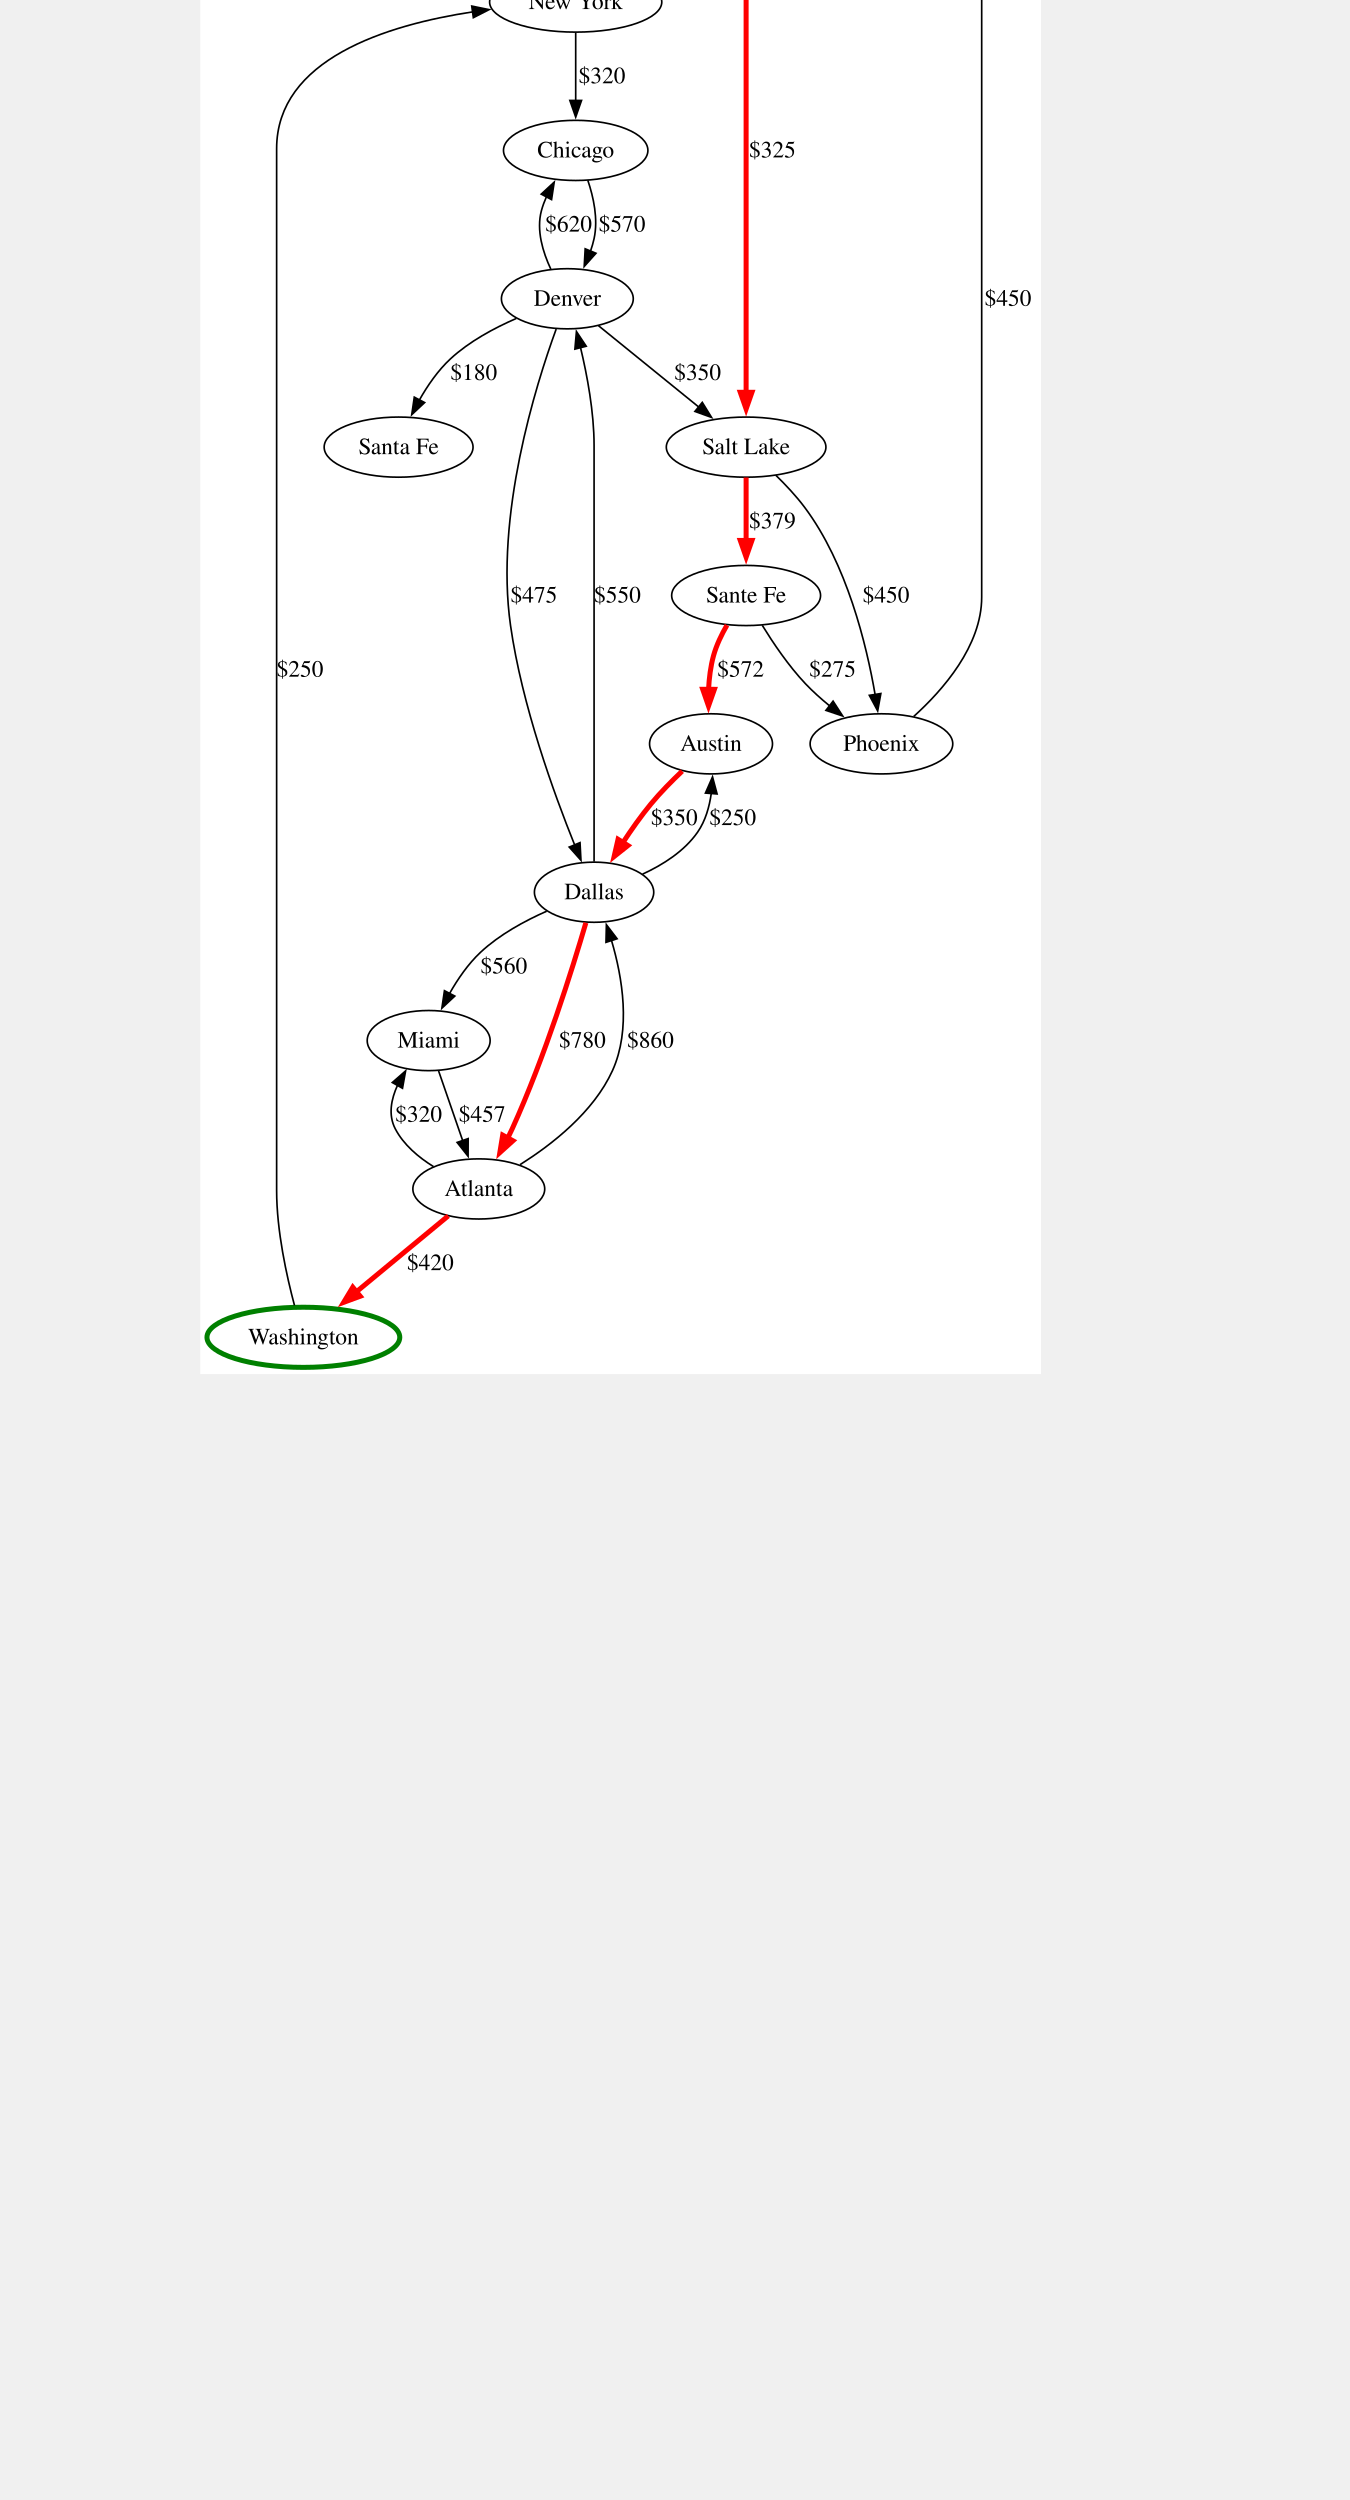
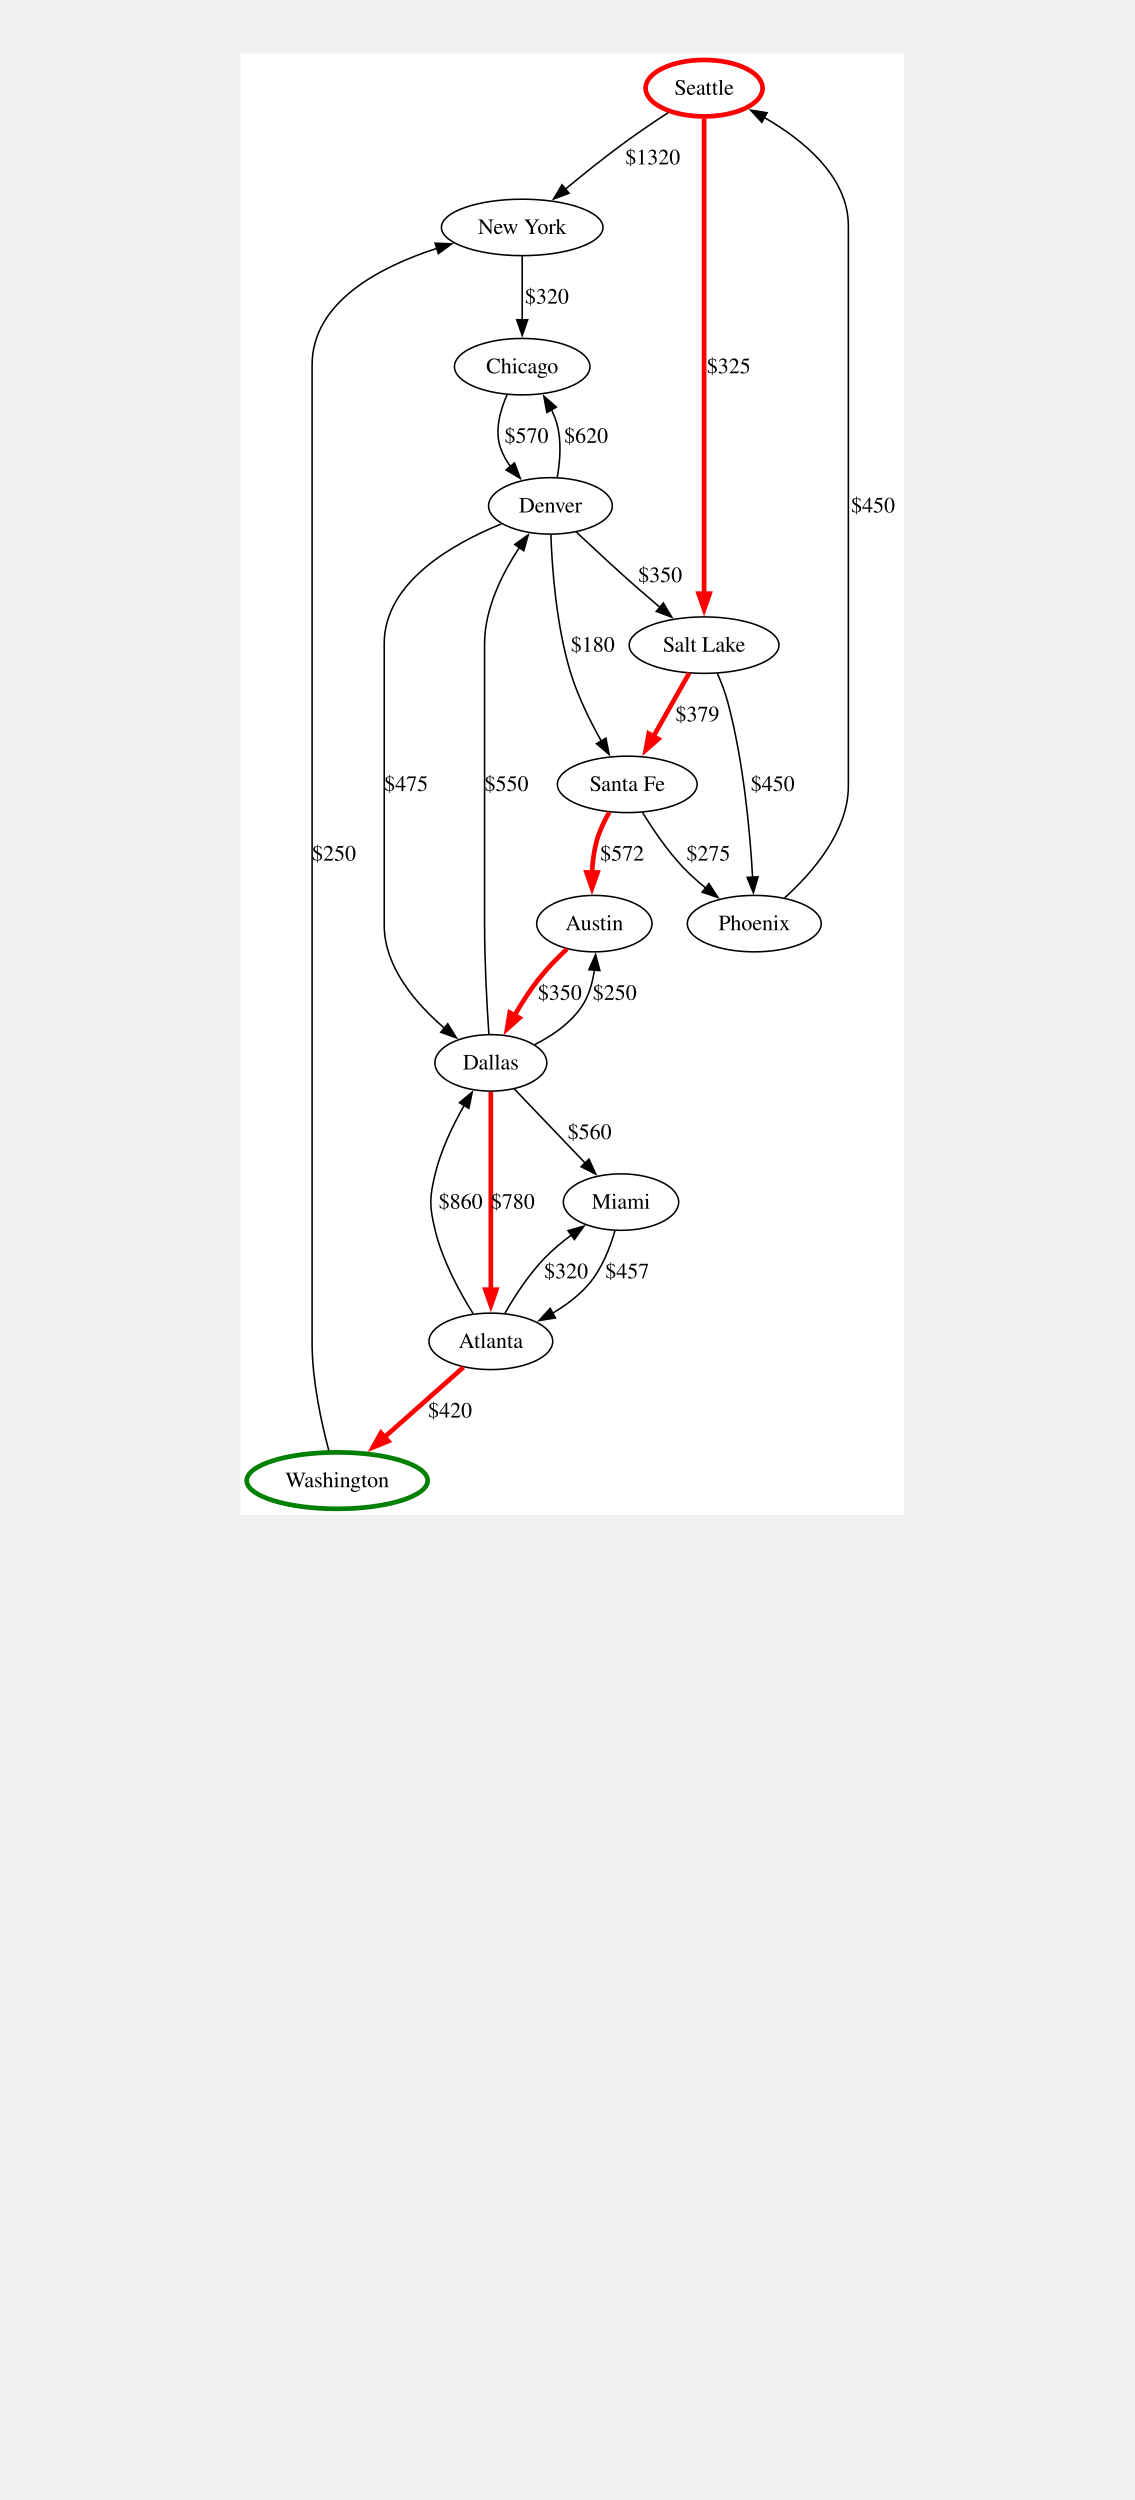
- <svg xmlns="http://www.w3.org/2000/svg" width="503pt" height="932pt" style="overflow: hidden; ">
-   <g id="viewport-20250327194811156" class="svg-pan-zoom_viewport" transform="matrix(0.8304721,0,0,0.8304721,99.5533,-91)" style="transform: matrix(0.830472, 0, 0, 0.830472, 99.5533, -91.00001);">
+ <svg xmlns="http://www.w3.org/2000/svg" width="423pt" height="932pt" style="overflow: hidden; ">
+   <g id="viewport-20250327195711952" class="svg-pan-zoom_viewport" transform="matrix(0.7794173,0,0,0.7794173,119.5124,26.683)" style="transform: matrix(0.779417, 0, 0, 0.779417, 119.5124, 26.683);">
    <g id="graph0" class="graph" transform="scale(1 1) rotate(0) translate(4 928)">
-       <polygon fill="white" stroke="none" points="-4,4 -4,-928 499.2,-928 499.2,4 -4,4" />
+       <polygon fill="white" stroke="none" points="-4,4 -4,-928 419.2,-928 419.2,4 -4,4" />
      <g id="node1" class="node">
-         <ellipse fill="none" stroke="red" stroke-width="3" cx="322.7" cy="-906" rx="37.31" ry="18" />
-         <text text-anchor="middle" x="322.7" y="-901.8" font-family="Times,serif" font-size="14.00">Seattle</text>
+         <ellipse fill="none" stroke="red" stroke-width="3" cx="291.7" cy="-906" rx="37.31" ry="18" />
+         <text text-anchor="middle" x="291.7" y="-901.8" font-family="Times,serif" font-size="14.00">Seattle</text>
      </g>
      <g id="node3" class="node">
-         <ellipse fill="none" stroke="black" cx="220.7" cy="-817.2" rx="51.53" ry="18" />
-         <text text-anchor="middle" x="220.7" y="-813" font-family="Times,serif" font-size="14.00">New York</text>
+         <ellipse fill="none" stroke="black" cx="175.7" cy="-817.2" rx="51.53" ry="18" />
+         <text text-anchor="middle" x="175.7" y="-813" font-family="Times,serif" font-size="14.00">New York</text>
      </g>
      <g id="edge1" class="edge">
-         <path fill="none" stroke="black" d="M298.92,-890.72C289.63,-884.75 279.1,-877.46 270.2,-870 260.63,-861.97 250.94,-852.26 242.71,-843.42" />
-         <polygon fill="black" stroke="black" points="245.36,-841.14 236.03,-836.1 240.18,-845.85 245.36,-841.14" />
-         <text text-anchor="middle" x="289.95" y="-857.4" font-family="Times,serif" font-size="14.00"> $1320</text>
+         <path fill="none" stroke="black" d="M268.89,-890.48C259.55,-884.36 248.72,-877.03 239.2,-870 227.13,-861.09 214.23,-850.72 203.23,-841.62" />
+         <polygon fill="black" stroke="black" points="205.58,-839.02 195.66,-835.3 201.09,-844.4 205.58,-839.02" />
+         <text text-anchor="middle" x="258.95" y="-857.4" font-family="Times,serif" font-size="14.00"> $1320</text>
      </g>
      <g id="node4" class="node">
-         <ellipse fill="none" stroke="black" cx="322.7" cy="-550.8" rx="47.77" ry="18" />
-         <text text-anchor="middle" x="322.7" y="-546.6" font-family="Times,serif" font-size="14.00">Salt Lake</text>
+         <ellipse fill="none" stroke="black" cx="291.7" cy="-550.8" rx="47.77" ry="18" />
+         <text text-anchor="middle" x="291.7" y="-546.6" font-family="Times,serif" font-size="14.00">Salt Lake</text>
      </g>
      <g id="edge2" class="edge">
-         <path fill="none" stroke="red" stroke-width="3" d="M322.7,-886.71C322.7,-869.15 322.7,-841.86 322.7,-818.2 322.7,-818.2 322.7,-818.2 322.7,-638.6 322.7,-620.33 322.7,-599.89 322.7,-583.44" />
-         <polygon fill="red" stroke="red" stroke-width="3" points="326.2,-583.63 322.7,-573.63 319.2,-583.63 326.2,-583.63" />
-         <text text-anchor="middle" x="338.45" y="-724.2" font-family="Times,serif" font-size="14.00"> $325</text>
+         <path fill="none" stroke="red" stroke-width="3" d="M291.7,-886.71C291.7,-869.15 291.7,-841.86 291.7,-818.2 291.7,-818.2 291.7,-818.2 291.7,-638.6 291.7,-620.33 291.7,-599.89 291.7,-583.44" />
+         <polygon fill="red" stroke="red" stroke-width="3" points="295.2,-583.63 291.7,-573.63 288.2,-583.63 295.2,-583.63" />
+         <text text-anchor="middle" x="307.45" y="-724.2" font-family="Times,serif" font-size="14.00"> $325</text>
      </g>
      <g id="node2" class="node">
        <ellipse fill="none" stroke="green" stroke-width="3" cx="57.7" cy="-18" rx="57.7" ry="18" />
        <text text-anchor="middle" x="57.7" y="-13.8" font-family="Times,serif" font-size="14.00">Washington</text>
      </g>
      <g id="edge21" class="edge">
-         <path fill="none" stroke="black" d="M52.38,-37.11C47.72,-54.55 41.7,-81.74 41.7,-105.8 41.7,-729.4 41.7,-729.4 41.7,-729.4 41.7,-782.97 107.42,-803.49 159.22,-811.34" />
-         <polygon fill="black" stroke="black" points="158.48,-814.78 168.87,-812.67 159.44,-807.84 158.48,-814.78" />
+         <path fill="none" stroke="black" d="M52.38,-37.11C47.72,-54.55 41.7,-81.74 41.7,-105.8 41.7,-729.4 41.7,-729.4 41.7,-729.4 41.7,-769.39 84.26,-791.87 121.4,-803.88" />
+         <polygon fill="black" stroke="black" points="120.16,-807.16 130.75,-806.7 122.19,-800.46 120.16,-807.16" />
        <text text-anchor="middle" x="55.7" y="-413.4" font-family="Times,serif" font-size="14.00">$250</text>
      </g>
      <g id="node9" class="node">
-         <ellipse fill="none" stroke="black" cx="220.7" cy="-728.4" rx="43.22" ry="18" />
-         <text text-anchor="middle" x="220.7" y="-724.2" font-family="Times,serif" font-size="14.00">Chicago</text>
+         <ellipse fill="none" stroke="black" cx="175.7" cy="-728.4" rx="43.22" ry="18" />
+         <text text-anchor="middle" x="175.7" y="-724.2" font-family="Times,serif" font-size="14.00">Chicago</text>
      </g>
      <g id="edge22" class="edge">
-         <path fill="none" stroke="black" d="M220.7,-799.05C220.7,-787.36 220.7,-771.59 220.7,-758.02" />
-         <polygon fill="black" stroke="black" points="224.2,-758.32 220.7,-748.32 217.2,-758.32 224.2,-758.32" />
-         <text text-anchor="middle" x="236.45" y="-768.6" font-family="Times,serif" font-size="14.00"> $320</text>
+         <path fill="none" stroke="black" d="M175.7,-799.05C175.7,-787.36 175.7,-771.59 175.7,-758.02" />
+         <polygon fill="black" stroke="black" points="179.2,-758.32 175.7,-748.32 172.2,-758.32 179.2,-758.32" />
+         <text text-anchor="middle" x="191.45" y="-768.6" font-family="Times,serif" font-size="14.00"> $320</text>
      </g>
      <g id="node5" class="node">
-         <ellipse fill="none" stroke="black" cx="403.7" cy="-373.2" rx="42.69" ry="18" />
-         <text text-anchor="middle" x="403.7" y="-369" font-family="Times,serif" font-size="14.00">Phoenix</text>
+         <ellipse fill="none" stroke="black" cx="323.7" cy="-373.2" rx="42.69" ry="18" />
+         <text text-anchor="middle" x="323.7" y="-369" font-family="Times,serif" font-size="14.00">Phoenix</text>
      </g>
      <g id="edge3" class="edge">
-         <path fill="none" stroke="black" d="M340.48,-533.96C346.35,-528.25 352.66,-521.54 357.7,-514.8 382.98,-481.04 394.75,-432.74 399.95,-402.45" />
-         <polygon fill="black" stroke="black" points="403.35,-403.33 401.45,-392.91 396.44,-402.24 403.35,-403.33" />
-         <text text-anchor="middle" x="406.45" y="-457.8" font-family="Times,serif" font-size="14.00"> $450</text>
+         <path fill="none" stroke="black" d="M300.18,-532.7C302.64,-527.11 305.09,-520.8 306.7,-514.8 316.92,-476.78 321.01,-431.31 322.64,-402.59" />
+         <polygon fill="black" stroke="black" points="326.12,-403.05 323.12,-392.89 319.13,-402.7 326.12,-403.05" />
+         <text text-anchor="middle" x="335.45" y="-457.8" font-family="Times,serif" font-size="14.00"> $450</text>
      </g>
      <g id="node6" class="node">
-         <ellipse fill="none" stroke="black" cx="322.7" cy="-462" rx="44.56" ry="18" />
-         <text text-anchor="middle" x="322.7" y="-457.8" font-family="Times,serif" font-size="14.00">Sante Fe</text>
+         <ellipse fill="none" stroke="black" cx="242.7" cy="-462" rx="44.56" ry="18" />
+         <text text-anchor="middle" x="242.7" y="-457.8" font-family="Times,serif" font-size="14.00">Santa Fe</text>
      </g>
      <g id="edge4" class="edge">
-         <path fill="none" stroke="red" stroke-width="3" d="M322.7,-532.65C322.7,-521.9 322.7,-507.71 322.7,-494.95" />
-         <polygon fill="red" stroke="red" stroke-width="3" points="326.2,-494.95 322.7,-484.95 319.2,-494.95 326.2,-494.95" />
-         <text text-anchor="middle" x="338.45" y="-502.2" font-family="Times,serif" font-size="14.00"> $379</text>
+         <path fill="none" stroke="red" stroke-width="3" d="M282.26,-533.06C275.79,-521.61 267.04,-506.11 259.41,-492.6" />
+         <polygon fill="red" stroke="red" stroke-width="3" points="262.49,-490.92 254.52,-483.93 256.39,-494.36 262.49,-490.92" />
+         <text text-anchor="middle" x="287.45" y="-502.2" font-family="Times,serif" font-size="14.00"> $379</text>
      </g>
      <g id="edge5" class="edge">
-         <path fill="none" stroke="black" d="M423.02,-389.6C440.56,-405.44 463.7,-431.87 463.7,-461 463.7,-818.2 463.7,-818.2 463.7,-818.2 463.7,-863.26 410.83,-885.68 369.84,-896.3" />
-         <polygon fill="black" stroke="black" points="369.03,-892.89 360.12,-898.63 370.66,-899.7 369.03,-892.89" />
-         <text text-anchor="middle" x="479.45" y="-635.4" font-family="Times,serif" font-size="14.00"> $450</text>
+         <path fill="none" stroke="black" d="M343.02,-389.6C360.56,-405.44 383.7,-431.87 383.7,-461 383.7,-818.2 383.7,-818.2 383.7,-818.2 383.7,-849.51 355.17,-872.87 329.88,-887.42" />
+         <polygon fill="black" stroke="black" points="328.51,-884.18 321.39,-892.02 331.85,-890.33 328.51,-884.18" />
+         <text text-anchor="middle" x="399.45" y="-635.4" font-family="Times,serif" font-size="14.00"> $450</text>
      </g>
      <g id="edge7" class="edge">
-         <path fill="none" stroke="black" d="M332.36,-444.15C338.91,-433.5 348.16,-419.81 358.2,-409.2 362.57,-404.59 367.59,-400.1 372.65,-395.96" />
-         <polygon fill="black" stroke="black" points="374.75,-398.77 380.51,-389.87 370.46,-393.23 374.75,-398.77" />
-         <text text-anchor="middle" x="374.45" y="-413.4" font-family="Times,serif" font-size="14.00"> $275</text>
+         <path fill="none" stroke="black" d="M252.36,-444.15C258.91,-433.5 268.16,-419.81 278.2,-409.2 282.57,-404.59 287.59,-400.1 292.65,-395.96" />
+         <polygon fill="black" stroke="black" points="294.75,-398.77 300.51,-389.87 290.46,-393.23 294.75,-398.77" />
+         <text text-anchor="middle" x="294.45" y="-413.4" font-family="Times,serif" font-size="14.00"> $275</text>
      </g>
      <g id="node7" class="node">
-         <ellipse fill="none" stroke="black" cx="301.7" cy="-373.2" rx="36.79" ry="18" />
-         <text text-anchor="middle" x="301.7" y="-369" font-family="Times,serif" font-size="14.00">Austin</text>
+         <ellipse fill="none" stroke="black" cx="221.7" cy="-373.2" rx="36.79" ry="18" />
+         <text text-anchor="middle" x="221.7" y="-369" font-family="Times,serif" font-size="14.00">Austin</text>
      </g>
      <g id="edge6" class="edge">
-         <path fill="none" stroke="red" stroke-width="3" d="M311.25,-444.26C308.03,-438.7 304.94,-432.3 303.2,-426 301.43,-419.57 300.56,-412.52 300.22,-405.75" />
-         <polygon fill="red" stroke="red" stroke-width="3" points="303.72,-405.83 300.19,-395.84 296.72,-405.85 303.72,-405.83" />
-         <text text-anchor="middle" x="319.45" y="-413.4" font-family="Times,serif" font-size="14.00"> $572</text>
+         <path fill="none" stroke="red" stroke-width="3" d="M231.25,-444.26C228.03,-438.7 224.94,-432.3 223.2,-426 221.43,-419.57 220.56,-412.52 220.22,-405.75" />
+         <polygon fill="red" stroke="red" stroke-width="3" points="223.72,-405.83 220.19,-395.84 216.72,-405.85 223.72,-405.83" />
+         <text text-anchor="middle" x="239.45" y="-413.4" font-family="Times,serif" font-size="14.00"> $572</text>
      </g>
      <g id="node10" class="node">
-         <ellipse fill="none" stroke="black" cx="231.7" cy="-284.4" rx="35.71" ry="18" />
-         <text text-anchor="middle" x="231.7" y="-280.2" font-family="Times,serif" font-size="14.00">Dallas</text>
+         <ellipse fill="none" stroke="black" cx="155.7" cy="-284.4" rx="35.71" ry="18" />
+         <text text-anchor="middle" x="155.7" y="-280.2" font-family="Times,serif" font-size="14.00">Dallas</text>
      </g>
      <g id="edge12" class="edge">
-         <path fill="none" stroke="red" stroke-width="3" d="M284.44,-356.88C278.23,-351.01 271.36,-344.06 265.7,-337.2 259.82,-330.08 254.07,-321.91 249.01,-314.19" />
-         <polygon fill="red" stroke="red" stroke-width="3" points="251.97,-312.34 243.68,-305.75 246.05,-316.07 251.97,-312.34" />
-         <text text-anchor="middle" x="279.7" y="-324.6" font-family="Times,serif" font-size="14.00">$350</text>
+         <path fill="none" stroke="red" stroke-width="3" d="M204.23,-357.05C198,-351.19 191.17,-344.21 185.7,-337.2 180.29,-330.25 175.17,-322.22 170.74,-314.59" />
+         <polygon fill="red" stroke="red" stroke-width="3" points="173.89,-313.05 166,-305.98 167.75,-316.43 173.89,-313.05" />
+         <text text-anchor="middle" x="199.7" y="-324.6" font-family="Times,serif" font-size="14.00">$350</text>
      </g>
      <g id="node8" class="node">
-         <ellipse fill="none" stroke="black" cx="215.7" cy="-639.6" rx="39.46" ry="18" />
-         <text text-anchor="middle" x="215.7" y="-635.4" font-family="Times,serif" font-size="14.00">Denver</text>
+         <ellipse fill="none" stroke="black" cx="193.7" cy="-639.6" rx="39.46" ry="18" />
+         <text text-anchor="middle" x="193.7" y="-635.4" font-family="Times,serif" font-size="14.00">Denver</text>
      </g>
      <g id="edge10" class="edge">
-         <path fill="none" stroke="black" d="M234.34,-623.48C250.91,-610.04 275.38,-590.19 294.37,-574.78" />
-         <polygon fill="black" stroke="black" points="296.46,-577.6 302.02,-568.58 292.05,-572.16 296.46,-577.6" />
-         <text text-anchor="middle" x="293.7" y="-591" font-family="Times,serif" font-size="14.00">$350</text>
+         <path fill="none" stroke="black" d="M210.16,-622.96C221.21,-612.56 236.17,-598.68 249.7,-586.8 254.14,-582.91 258.89,-578.84 263.55,-574.92" />
+         <polygon fill="black" stroke="black" points="265.7,-577.69 271.13,-568.59 261.21,-572.31 265.7,-577.69" />
+         <text text-anchor="middle" x="263.7" y="-591" font-family="Times,serif" font-size="14.00">$350</text>
+       </g>
+       <g id="edge11" class="edge">
+         <path fill="none" stroke="black" d="M193.97,-621.36C194.71,-600.09 197.38,-563.04 206.7,-532.8 211.32,-517.84 219.04,-502.25 226.15,-489.61" />
+         <polygon fill="black" stroke="black" points="229.11,-491.48 231.13,-481.08 223.07,-487.95 229.11,-491.48" />
+         <text text-anchor="middle" x="220.7" y="-546.6" font-family="Times,serif" font-size="14.00">$180</text>
      </g>
      <g id="edge8" class="edge">
-         <path fill="none" stroke="black" d="M205.81,-657.33C201.06,-667.45 197.01,-680.62 200.2,-692.4 200.96,-695.19 202.01,-698 203.22,-700.73" />
-         <polygon fill="black" stroke="black" points="200.06,-702.23 207.84,-709.43 206.25,-698.95 200.06,-702.23" />
+         <path fill="none" stroke="black" d="M198.02,-657.7C199.87,-667.95 200.95,-681.13 197.7,-692.4 196.86,-695.34 195.68,-698.27 194.31,-701.11" />
+         <polygon fill="black" stroke="black" points="191.41,-699.14 189.49,-709.56 197.49,-702.61 191.41,-699.14" />
        <text text-anchor="middle" x="216.45" y="-679.8" font-family="Times,serif" font-size="14.00">$620 </text>
      </g>
      <g id="edge9" class="edge">
-         <path fill="none" stroke="black" d="M209.03,-621.48C196.68,-587.66 172.31,-509.87 181.7,-444 188.49,-396.4 207.61,-343.61 220.14,-312.53" />
-         <polygon fill="black" stroke="black" points="223.29,-314.09 223.85,-303.51 216.81,-311.42 223.29,-314.09" />
-         <text text-anchor="middle" x="195.7" y="-457.8" font-family="Times,serif" font-size="14.00">$475</text>
+         <path fill="none" stroke="black" d="M162.47,-628.14C131.21,-615.46 87.7,-590.81 87.7,-551.8 87.7,-551.8 87.7,-551.8 87.7,-372.2 87.7,-345.55 107.81,-322.21 126.16,-306.47" />
+         <polygon fill="black" stroke="black" points="128.19,-309.34 133.76,-300.32 123.78,-303.9 128.19,-309.34" />
+         <text text-anchor="middle" x="101.7" y="-457.8" font-family="Times,serif" font-size="14.00">$475</text>
+       </g>
+       <g id="edge20" class="edge">
+         <path fill="none" stroke="black" d="M166.18,-710.77C161.54,-700.47 157.81,-687.05 162.2,-675.6 163.7,-671.71 165.85,-667.98 168.33,-664.5" />
+         <polygon fill="black" stroke="black" points="170.78,-667.02 174.5,-657.1 165.4,-662.54 170.78,-667.02" />
+         <text text-anchor="middle" x="178.45" y="-679.8" font-family="Times,serif" font-size="14.00"> $570</text>
+       </g>
+       <g id="edge14" class="edge">
+         <path fill="none" stroke="black" d="M183.75,-296.08C194.78,-301.68 206.5,-309.65 213.7,-320.4 218.27,-327.21 220.61,-335.63 221.73,-343.69" />
+         <polygon fill="black" stroke="black" points="218.23,-343.81 222.49,-353.51 225.21,-343.27 218.23,-343.81" />
+         <text text-anchor="middle" x="234.7" y="-324.6" font-family="Times,serif" font-size="14.00">$250</text>
+       </g>
+       <g id="edge15" class="edge">
+         <path fill="none" stroke="black" d="M154.44,-302.68C153.27,-320.19 151.7,-348.06 151.7,-372.2 151.7,-551.8 151.7,-551.8 151.7,-551.8 151.7,-574.19 163.17,-596.88 174.12,-613.44" />
+         <polygon fill="black" stroke="black" points="170.94,-615.01 179.55,-621.2 176.68,-611 170.94,-615.01" />
+         <text text-anchor="middle" x="165.7" y="-457.8" font-family="Times,serif" font-size="14.00">$550</text>
      </g>
      <g id="node11" class="node">
-         <ellipse fill="none" stroke="black" cx="114.7" cy="-550.8" rx="44.56" ry="18" />
-         <text text-anchor="middle" x="114.7" y="-546.6" font-family="Times,serif" font-size="14.00">Santa Fe</text>
+         <ellipse fill="none" stroke="black" cx="155.7" cy="-106.8" rx="39.46" ry="18" />
+         <text text-anchor="middle" x="155.7" y="-102.6" font-family="Times,serif" font-size="14.00">Atlanta</text>
      </g>
-       <g id="edge11" class="edge">
-         <path fill="none" stroke="black" d="M185.12,-627.81C171.92,-622.08 156.96,-614.04 145.7,-603.6 138.27,-596.71 132.03,-587.64 127.14,-579.01" />
-         <polygon fill="black" stroke="black" points="130.29,-577.48 122.56,-570.23 124.09,-580.71 130.29,-577.48" />
-         <text text-anchor="middle" x="159.7" y="-591" font-family="Times,serif" font-size="14.00">$180</text>
-       </g>
-       <g id="edge20" class="edge">
-         <path fill="none" stroke="black" d="M227.92,-710.59C231.37,-700.45 234.25,-687.28 231.7,-675.6 231.16,-673.11 230.42,-670.58 229.56,-668.08" />
-         <polygon fill="black" stroke="black" points="232.84,-666.84 225.79,-658.94 226.37,-669.51 232.84,-666.84" />
-         <text text-anchor="middle" x="248.45" y="-679.8" font-family="Times,serif" font-size="14.00"> $570</text>
-       </g>
-       <g id="edge14" class="edge">
-         <path fill="none" stroke="black" d="M260.69,-295.21C272.75,-300.75 285.76,-308.91 293.7,-320.4 298.36,-327.14 300.74,-335.54 301.85,-343.61" />
-         <polygon fill="black" stroke="black" points="298.35,-343.74 302.6,-353.44 305.33,-343.21 298.35,-343.74" />
-         <text text-anchor="middle" x="314.7" y="-324.6" font-family="Times,serif" font-size="14.00">$250</text>
-       </g>
-       <g id="edge15" class="edge">
-         <path fill="none" stroke="black" d="M231.7,-302.69C231.7,-320.21 231.7,-348.09 231.7,-372.2 231.7,-551.8 231.7,-551.8 231.7,-551.8 231.7,-571.72 227.58,-593.79 223.52,-610.69" />
-         <polygon fill="black" stroke="black" points="220.22,-609.46 221.14,-620.01 227,-611.19 220.22,-609.46" />
-         <text text-anchor="middle" x="245.7" y="-457.8" font-family="Times,serif" font-size="14.00">$550</text>
+       <g id="edge13" class="edge">
+         <path fill="none" stroke="red" stroke-width="3" d="M155.7,-265.92C155.7,-236.47 155.7,-176.55 155.7,-139.52" />
+         <polygon fill="red" stroke="red" stroke-width="3" points="159.2,-139.75 155.7,-129.75 152.2,-139.75 159.2,-139.75" />
+         <text text-anchor="middle" x="169.7" y="-191.4" font-family="Times,serif" font-size="14.00">$780</text>
      </g>
      <g id="node12" class="node">
-         <ellipse fill="none" stroke="black" cx="162.7" cy="-106.8" rx="39.46" ry="18" />
-         <text text-anchor="middle" x="162.7" y="-102.6" font-family="Times,serif" font-size="14.00">Atlanta</text>
-       </g>
-       <g id="edge13" class="edge">
-         <path fill="none" stroke="red" stroke-width="3" d="M226.8,-266.12C218.92,-239.2 202.31,-185.85 182.7,-142.8 181.88,-140.98 180.99,-139.14 180.06,-137.29" />
-         <polygon fill="red" stroke="red" stroke-width="3" points="183.15,-135.65 175.29,-128.55 177,-139 183.15,-135.65" />
-         <text text-anchor="middle" x="224.7" y="-191.4" font-family="Times,serif" font-size="14.00">$780</text>
-       </g>
-       <g id="node13" class="node">
-         <ellipse fill="none" stroke="black" cx="132.7" cy="-195.6" rx="36.79" ry="18" />
-         <text text-anchor="middle" x="132.7" y="-191.4" font-family="Times,serif" font-size="14.00">Miami</text>
+         <ellipse fill="none" stroke="black" cx="238.7" cy="-195.6" rx="36.79" ry="18" />
+         <text text-anchor="middle" x="238.7" y="-191.4" font-family="Times,serif" font-size="14.00">Miami</text>
      </g>
      <g id="edge16" class="edge">
-         <path fill="none" stroke="black" d="M203.35,-273.05C190.21,-267.25 175.03,-259.03 163.7,-248.4 156.31,-241.47 150.08,-232.38 145.19,-223.76" />
-         <polygon fill="black" stroke="black" points="148.34,-222.23 140.6,-214.99 142.14,-225.47 148.34,-222.23" />
-         <text text-anchor="middle" x="177.7" y="-235.8" font-family="Times,serif" font-size="14.00">$560</text>
+         <path fill="none" stroke="black" d="M170.54,-267.88C183.21,-254.63 201.63,-235.37 216.12,-220.21" />
+         <polygon fill="black" stroke="black" points="218.29,-223.02 222.67,-213.37 213.23,-218.18 218.29,-223.02" />
+         <text text-anchor="middle" x="218.7" y="-235.8" font-family="Times,serif" font-size="14.00">$560</text>
      </g>
      <g id="edge19" class="edge">
-         <path fill="none" stroke="red" stroke-width="3" d="M144.41,-90.68C129.28,-78.17 107.43,-60.1 89.45,-45.24" />
-         <polygon fill="red" stroke="red" stroke-width="3" points="91.74,-42.59 81.8,-38.92 87.28,-47.99 91.74,-42.59" />
-         <text text-anchor="middle" x="133.7" y="-58.2" font-family="Times,serif" font-size="14.00">$420</text>
+         <path fill="none" stroke="red" stroke-width="3" d="M138.18,-90.28C124.23,-77.92 104.36,-60.33 87.86,-45.71" />
+         <polygon fill="red" stroke="red" stroke-width="3" points="90.29,-43.19 80.49,-39.18 85.65,-48.43 90.29,-43.19" />
+         <text text-anchor="middle" x="129.7" y="-58.2" font-family="Times,serif" font-size="14.00">$420</text>
      </g>
      <g id="edge17" class="edge">
-         <path fill="none" stroke="black" d="M187.38,-121.33C206.44,-133.32 231.41,-152.77 242.7,-177.6 253.91,-202.25 248.67,-233.38 242.15,-255.47" />
-         <polygon fill="black" stroke="black" points="238.82,-254.39 239.06,-264.98 245.48,-256.55 238.82,-254.39" />
-         <text text-anchor="middle" x="265.45" y="-191.4" font-family="Times,serif" font-size="14.00"> $860</text>
+         <path fill="none" stroke="black" d="M144.41,-124.42C135.88,-138.04 124.86,-158.17 120.2,-177.6 116.47,-193.16 116.47,-198.04 120.2,-213.6 123.87,-228.89 131.46,-244.6 138.69,-257.24" />
+         <polygon fill="black" stroke="black" points="135.66,-258.99 143.81,-265.76 141.66,-255.39 135.66,-258.99" />
+         <text text-anchor="middle" x="136.45" y="-191.4" font-family="Times,serif" font-size="14.00"> $860</text>
      </g>
      <g id="edge18" class="edge">
-         <path fill="none" stroke="black" d="M135.61,-120.15C126.65,-125.71 117.7,-133.21 112.7,-142.8 108.4,-151.07 110.2,-160.48 114.11,-168.99" />
-         <polygon fill="black" stroke="black" points="110.93,-170.49 118.9,-177.47 117.03,-167.05 110.93,-170.49" />
-         <text text-anchor="middle" x="126.7" y="-147" font-family="Times,serif" font-size="14.00">$320</text>
+         <path fill="none" stroke="black" d="M164.7,-124.8C170.87,-135.5 179.71,-149.21 189.7,-159.6 194.96,-165.07 201.17,-170.25 207.38,-174.87" />
+         <polygon fill="black" stroke="black" points="204.93,-177.42 215.12,-180.32 208.96,-171.7 204.93,-177.42" />
+         <text text-anchor="middle" x="203.7" y="-147" font-family="Times,serif" font-size="14.00">$320</text>
      </g>
      <g id="edge23" class="edge">
-         <path fill="none" stroke="black" d="M138.63,-177.45C142.74,-165.56 148.3,-149.46 153.05,-135.74" />
-         <polygon fill="black" stroke="black" points="156.34,-136.94 156.29,-126.34 149.72,-134.65 156.34,-136.94" />
-         <text text-anchor="middle" x="164.7" y="-147" font-family="Times,serif" font-size="14.00">$457</text>
+         <path fill="none" stroke="black" d="M234.93,-177.66C231.8,-166.71 226.42,-152.71 217.7,-142.8 211.44,-135.67 203.35,-129.67 195.11,-124.76" />
+         <polygon fill="black" stroke="black" points="196.86,-121.73 186.4,-120.04 193.52,-127.88 196.86,-121.73" />
+         <text text-anchor="middle" x="242.7" y="-147" font-family="Times,serif" font-size="14.00">$457</text>
      </g>
    </g>
  </g>
</svg>
